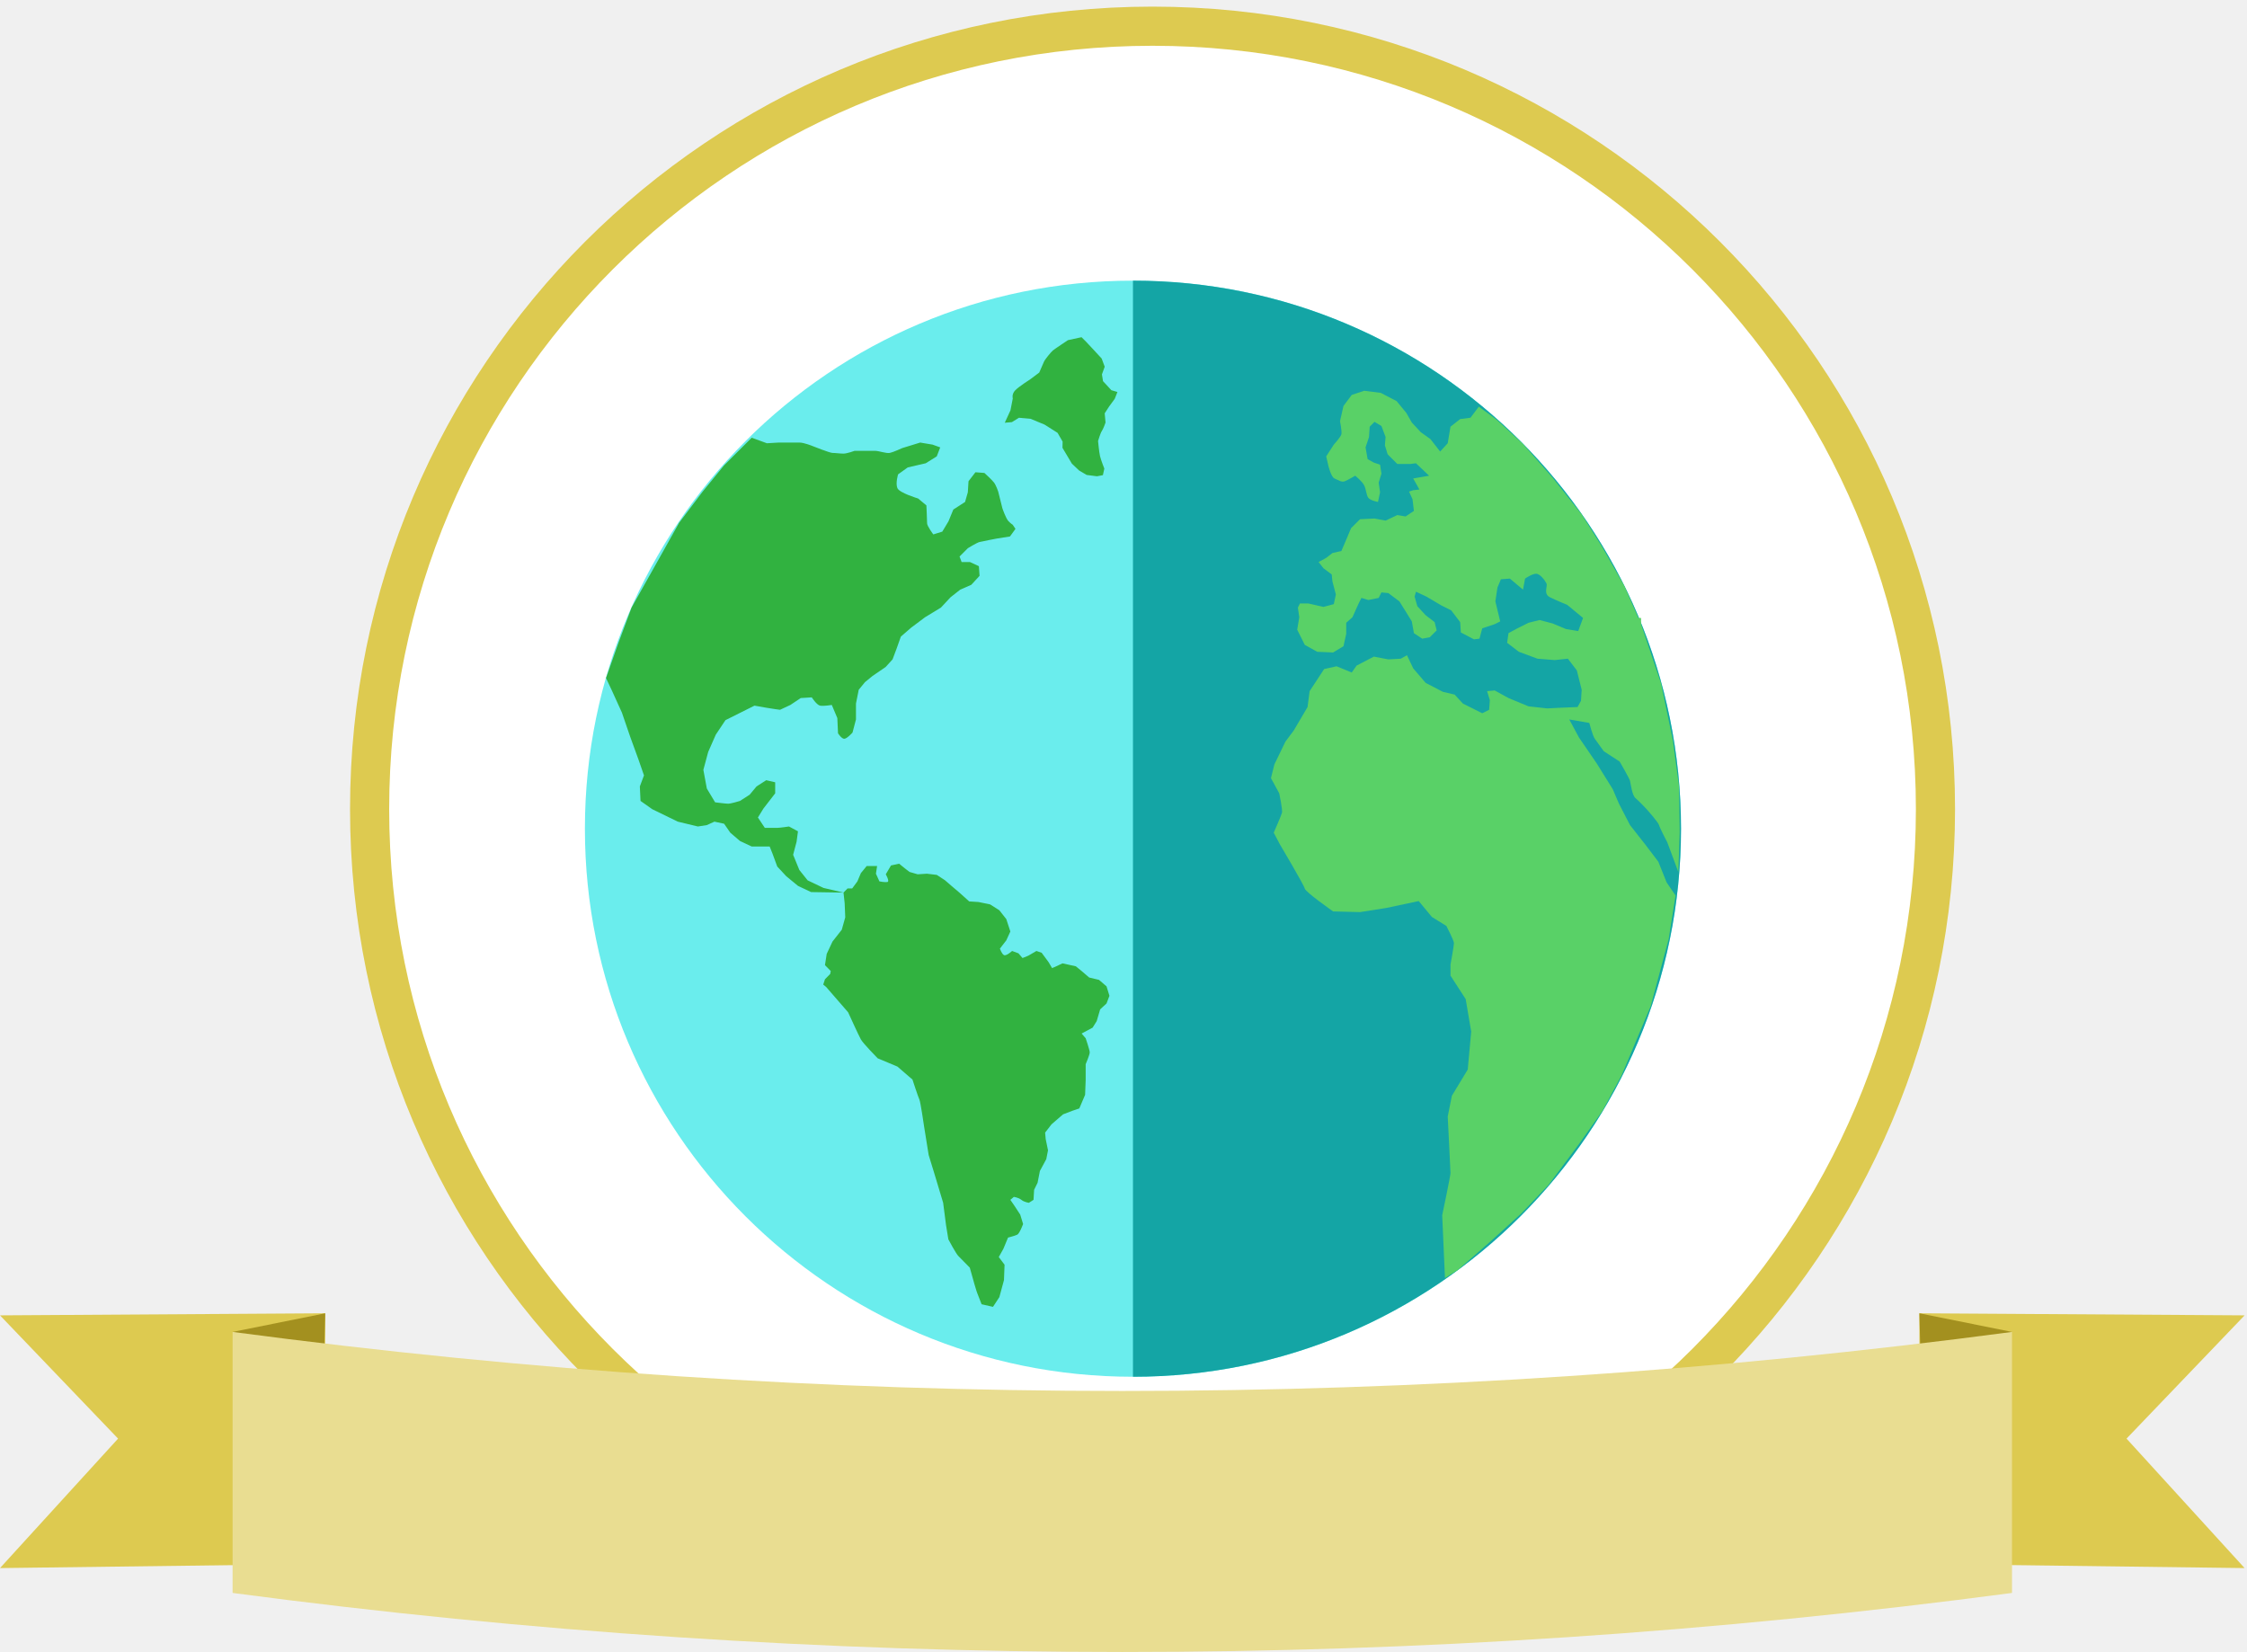
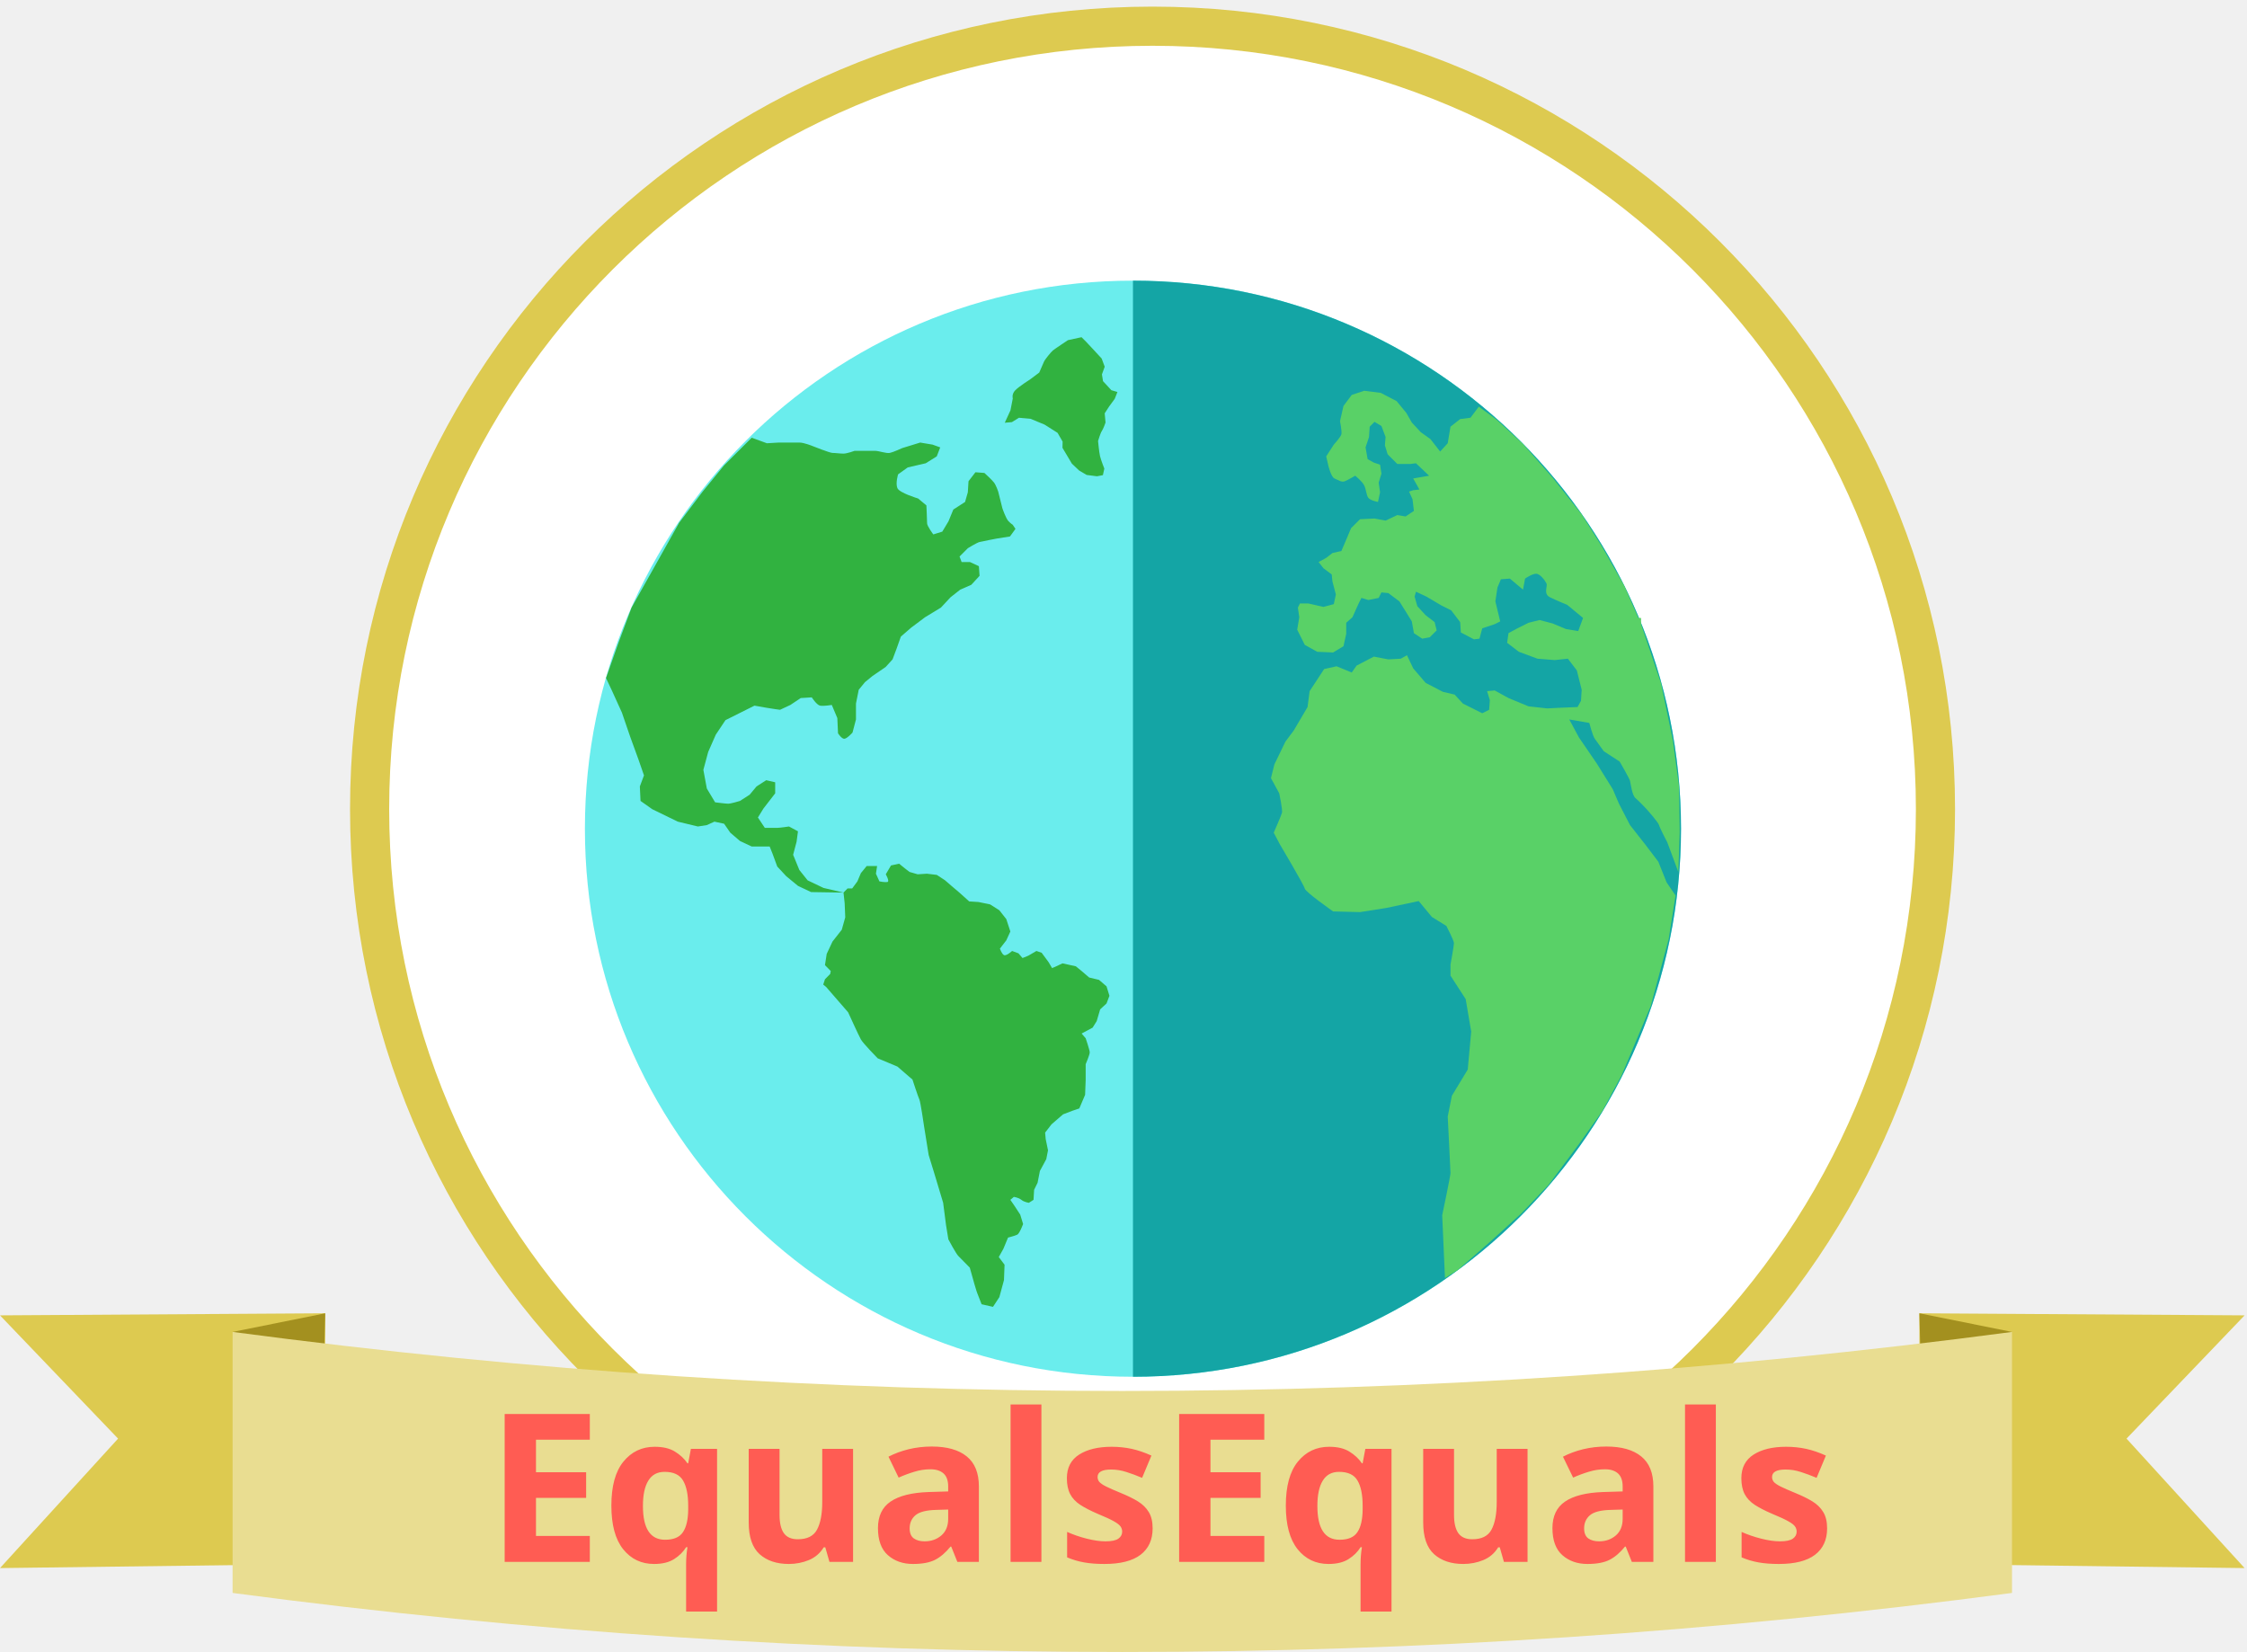
<svg xmlns="http://www.w3.org/2000/svg" width="287mm" height="211mm" viewBox="0 0 287 211" version="1.1" id="svg34">
  <defs id="defs28" />
  <g id="layer1" style="display:inline;opacity:1" transform="translate(-30.0254,11.46188)">
    <path id="path4617" d="m 316.719,156.543 -41.54,-0.265 v 32.015 l 41.54,0.529 -15.081,-16.536 z" style="fill:#ddca50;fill-opacity:1;fill-rule:nonzero;stroke:none;stroke-width:5;stroke-miterlimit:4;stroke-dasharray:none;stroke-opacity:1" />
    <rect style="fill:#31b240;fill-opacity:1;fill-rule:nonzero;stroke:none;stroke-width:0.265;stroke-opacity:1" id="rect4810" width="1.94" height="0" x="148.167" y="97.592" />
    <circle style="fill:#ffffff;fill-opacity:1;fill-rule:nonzero;stroke:#ddca50;stroke-width:5;stroke-miterlimit:4;stroke-dasharray:none;stroke-opacity:1" id="path892" cx="177.234" cy="91.885" r="100" />
    <g id="g890" transform="translate(74.70833,-35.15312)">
      <circle r="70" style="fill:#6aeded;fill-opacity:1;stroke-width:0.265" cy="129.538" cx="100.025" id="path36" />
      <path d="m 100.025,59.538 a 70,70 0 0 1 70,70 70,70 0 0 1 -70,70 l 0,-70 z" id="path4822" style="fill:#14a5a5;fill-opacity:1;fill-rule:nonzero;stroke:none;stroke-width:0.265;stroke-opacity:1" />
      <path id="path4727" transform="matrix(0.2645833,0,0,0.2645833,30.0254,59.53799)" d="m 376.186,53.16 -6,2 -4,5.334 -1.668,7.334 c 0,0 1.001,4.999 0.668,6.332 -0.333,1.333 -3.668,5 -3.668,5 l -3.666,5.668 1,4.332 c 0,0 1.333,5.667 3,6.334 1.667,0.667 3.333,2.001 5,1.334 1.667,-0.667 5,-2.668 5,-2.668 0,0 3.334,2.668 4.334,4.668 1,2 1,4.667 2,6 1,1.333 4.666,2 4.666,2 l 1,-4.668 -0.666,-4.666 1.332,-4.334 -0.666,-4.332 -3,-1 -3,-1.668 -1,-5.666 1.666,-5 0.334,-5 2.334,-2.334 3.332,2 2,5.334 -0.332,4 1.332,4.334 4.668,4.666 h 6.332 l 2.668,-0.334 6.332,6 -7.666,1.334 3,5.334 -3,0.332 -2,0.668 1.666,3.666 0.668,5.666 -4,2.668 -4,-0.668 -5.668,2.668 -5.332,-1 -7,0.332 -4.334,4.334 -2.666,6.334 -2,4.666 -4.334,1 -3,2.334 -3.666,2 2.332,3 4,3 0.334,3.332 1.666,6.334 -1,4.666 -5,1.334 -7.332,-1.666 h -4 l -1,2 0.666,4.666 -1,6 3.666,7.334 6,3.332 7.668,0.334 5,-3 1.332,-6 v -5.334 l 3,-2.666 3,-6.666 1.334,-2.668 3.334,1 5,-1 1.332,-2.666 3.334,0.334 5.334,4 3.332,5.332 2.668,4.334 1,5.666 4,2.668 3.666,-0.668 3.334,-3.332 -1,-4 -4.334,-3.334 -4,-4.334 -1.334,-4.666 0.668,-2.334 5,2.334 7.332,4.334 4.668,2.332 4.332,5.668 0.334,5 6.334,3.332 2.666,-0.332 1.334,-5 6,-2 2.666,-1.334 -2.334,-9.666 1,-6.668 1.668,-4 4.332,-0.332 6.334,5.332 1,-5.332 c 0,0 3.334,-2.334 5.334,-2.334 2,0 4.333,3.333 5,4.666 0.667,1.333 -1.667,5.001 1.666,6.668 3.333,1.667 8.334,3.666 8.334,3.666 l 7.666,6.334 -2.334,6.332 -6,-1 -6.332,-2.666 -6.334,-1.666 -5.334,1.332 -5.332,2.668 -4.334,2.332 -0.666,4.668 5.666,4.332 9,3.334 8.334,0.666 6.332,-0.666 4.334,5.666 2.334,9.334 -0.334,5.334 -1.666,3 -8,0.332 -6.668,0.334 -9,-1 -9.666,-4 -6.666,-3.666 -3.668,0.332 1.334,4.334 -0.334,4.666 -3.332,1.668 -9.334,-4.668 -4,-4.332 -5.666,-1.334 -8.334,-4.334 -6,-7 -3,-6.332 -3,1.666 -6,0.334 -7,-1.334 -8.334,4.334 -2.332,3.332 -7.334,-3 -6,1.334 -7,10.666 -1,7.668 -6.666,11.332 -4,5.334 -5.334,11 -1.666,6.666 4,7.334 c 0,0 1.665,8.001 1.332,9.334 -0.333,1.333 -4,9.666 -4,9.666 l 3,5.666 c 0,0 11.667,19.667 12,21.334 0.333,1.667 13.668,11 13.668,11 l 13,0.334 12.666,-2 15.666,-3.334 6.334,7.666 7,4.334 c 0,0 3.666,7.001 3.666,8.334 0,1.333 -1.666,10.332 -1.666,10.332 v 5.334 l 7.334,11.334 2.666,15.666 -1.666,18.334 -7.668,12.666 -2,10 c 0,0 1.334,26.001 1.334,27.334 0,1.333 -4,20.332 -4,20.332 l 1.334,30.334 6.332,-4 16,-14 14.668,-13.334 13,-13.666 14.666,-19.666 11.334,-16 9.332,-17.334 14,-33.334 8.668,-32.332 3.332,-21 -4.332,-6.334 -4,-10 -6.334,-8.334 -7.334,-9.332 -5.332,-10.334 -3,-7 -7.668,-12.334 -8.666,-12.666 -4.666,-8.666 9.666,1.666 c 0,0 1.666,6.333 2.666,7.666 1,1.333 4.334,6 4.334,6 l 7.666,5 c 0,0 4.667,8.001 5,9.334 0.333,1.333 1.001,7.001 2.668,8.334 1.667,1.333 5.666,5.666 5.666,5.666 0,0 5.333,6.001 5.666,7.334 0.333,1.333 4,8.332 4,8.332 l 5.334,14.334 0.666,-19.334 -0.332,-22 -3,-22.332 -5.668,-27.334 -9.666,-28.666 v -3 h -1.309 l -6.691,-15.334 -11,-19.334 -9.666,-15.332 -14,-17.668 -14.334,-16.332 -12.666,-11.668 -8.668,-6.332 -4,5.332 -5,0.668 -4.666,3.666 -1.334,8 -3.666,4 -4.666,-6 -4.668,-3.334 -4.332,-4.666 -2.668,-4.666 -4.666,-5.668 -7.666,-4 z" style="fill:#59d167;fill-opacity:1;stroke:none;stroke-width:1px;stroke-linecap:butt;stroke-linejoin:miter;stroke-opacity:1" />
      <path id="path4729-3" transform="matrix(0.2645833,0,0,0.2645833,30.0254,59.53799)" d="m 239.74,27.299 -6.559,1.426 c 0,0 -6.409,4.25 -7.277,4.977 -0.869,0.726 -3.799,4.281 -4.305,5.441 -0.506,1.16 -2.275,5.219 -2.275,5.219 l -4.309,3.232 c 10e-6,0 -5.541,3.524 -7.314,5.375 -1.773,1.851 -1.154,3.914 -1.154,3.914 l -1.113,5.725 -2.746,5.98 3.441,-0.295 3.404,-2.107 5.582,0.496 6.783,2.811 6.275,3.973 2.434,4.232 -0.066,3.008 4.541,7.633 3.521,3.326 3.627,2.129 4.967,0.643 2.861,-0.549 0.684,-3.152 c 0,0 -1.637,-4.161 -2.074,-6.008 -0.438,-1.846 -0.953,-7.314 -0.953,-7.314 0,0 1.155,-3.914 1.842,-4.857 0.687,-0.943 1.77,-4.061 1.77,-4.061 l -0.404,-4.453 2.096,-3.229 2.75,-3.771 1.299,-3.299 -2.936,-0.863 -4.029,-4.375 -0.514,-3.258 1.336,-3.697 -1.455,-3.945 -4.029,-4.375 -3.486,-3.725 z M 80.518,75.828 67.186,89.16 56.852,101.828 l -11.334,15 -12.332,22 -10.668,19 -6.332,17 -6,17 2.666,5.666 5,11 4,11.666 4,11 2.666,7.668 -2,5.332 0.334,7 5.666,4 12.334,6 9.666,2.334 4.334,-0.666 3.666,-1.668 4.668,1 3,4.334 4.666,4 5.666,2.666 h 4.668 4 l 1.332,3.334 2.334,6.334 4.334,4.666 5.666,4.666 6.334,3 15.648,0.244 -9.648,-2.244 -7.668,-3.666 -4,-5 -3,-7.334 1.668,-6.332 0.666,-5 -4.334,-2.334 c 0,0 -4.333,0.666 -5.666,0.666 h -6 l -3.334,-5 2.668,-4.332 5.666,-7.334 v -5.334 l -4.334,-1 -4.666,3 -3.334,4 -4.666,3 c 0,0 -4.333,1.334 -5.666,1.334 -1.333,0 -6.334,-0.666 -6.334,-0.666 l -4,-6.668 -1.666,-9 2.332,-8.666 3.668,-8.334 4.666,-7 6.666,-3.332 7.334,-3.668 c 0,0 3.999,0.667 5.666,1 1.667,0.333 6.668,1 6.668,1 l 5,-2.332 5,-3.334 5.332,-0.334 c 0,0 2.333,3.667 4,4 1.667,0.333 5.668,-0.332 5.668,-0.332 l 2.666,6.332 0.334,7.334 c 0,0 1.667,2.666 3,2.666 1.333,0 4,-3 4,-3 l 1.666,-6.332 v -7.668 l 1.334,-6.666 3,-3.666 3.666,-3 6.334,-4.334 3.332,-3.666 2,-5.334 2,-5.666 5,-4.334 6.668,-5 7.666,-4.666 4.666,-5 4.668,-3.668 5.332,-2.332 4,-4.334 -0.332,-4.666 -4.334,-2 h -4 l -1,-2.668 4,-4 c 0,0 4.333,-2.667 5.666,-3 1.333,-0.333 8.334,-1.666 8.334,-1.666 l 6.334,-1 2.666,-3.666 -1.334,-2 c 0,0 -0.667,-0.335 -2,-1.668 -1.333,-1.333 -3,-6.332 -3,-6.332 l -2,-8 c 0,0 -1,-3.001 -2,-4.334 -1,-1.333 -4.666,-4.666 -4.666,-4.666 l -4.334,-0.334 -3.332,4.334 -0.334,5.332 -1.334,4.668 -5.666,3.666 -2.334,5.666 -3,5 -4.332,1.334 c 0,0 -3,-4.001 -3,-5.334 0,-1.333 -0.334,-8.666 -0.334,-8.666 l -4,-3.334 c 0,0 -9,-2.667 -10,-5 -1,-2.333 0.334,-6.666 0.334,-6.666 l 4.666,-3.334 8.666,-2 5.334,-3.332 1.666,-4.334 -3.666,-1.334 -6,-1 -8.666,2.668 c 0,0 -4.333,1.999 -6,2.332 -1.667,0.333 -5.333,-1 -7,-1 h -10 c 0,0 -3.667,1.334 -5.334,1.334 -1.667,0 -4.001,-0.334 -5.334,-0.334 -1.333,0 -9.666,-3.332 -9.666,-3.332 0,0 -4.001,-1.668 -6.334,-1.668 H 93.518 l -5.666,0.334 z m 44.316,219.576 0.561,5.125 0.279,6.832 -1.678,5.979 -4.475,5.693 -2.797,5.979 -0.84,5.41 2.797,2.848 -0.279,1.422 -2.518,2.562 -0.84,2.562 1.398,1.139 10.629,12.242 c 0,0 5.034,11.103 6.152,13.096 1.119,1.993 8.111,9.109 8.111,9.109 l 9.51,3.986 7.271,6.264 c 0,0 2.798,8.541 3.357,9.68 0.559,1.139 2.236,12.811 2.236,12.811 l 2.238,13.951 2.797,9.109 4.195,13.949 1.398,10.818 1.119,6.834 c 0,0 3.635,6.832 4.754,7.971 1.119,1.139 5.594,5.693 5.594,5.693 l 2.238,7.973 1.119,3.701 0.01,0.002 c 0.107,0.147 0.182,0.279 0.133,0.363 l 2.193,5.627 5.5,1.25 3.072,-4.68 2.236,-8.258 0.279,-7.4 -2.797,-3.701 2.238,-3.986 2.238,-5.41 c 0,0 3.356,-0.852 4.475,-1.422 1.119,-0.569 2.797,-5.125 2.797,-5.125 l -1.398,-4.555 -2.797,-4.271 -1.959,-2.846 1.68,-1.424 c 0,0 2.236,0.285 3.635,1.424 1.398,1.139 3.637,1.422 3.637,1.422 l 2.236,-1.422 0.281,-4.84 1.678,-3.416 1.119,-5.695 3.076,-5.693 0.838,-4.27 -1.117,-5.41 -0.281,-3.131 3.078,-3.986 5.594,-4.84 4.475,-1.709 3.355,-1.139 2.797,-6.547 0.279,-7.117 V 378.25 c 0,0 1.959,-4.555 1.959,-5.693 0,-1.139 -1.959,-6.834 -1.959,-6.834 l -1.957,-2.277 5.314,-2.846 1.957,-3.133 1.68,-5.693 3.076,-2.848 1.398,-3.699 -1.398,-4.557 -3.637,-3.131 -4.754,-1.139 -3.637,-3.131 -2.797,-2.279 -6.434,-1.422 -3.635,1.707 -1.398,0.57 -1.678,-2.848 -3.357,-4.555 -2.518,-0.854 -3.914,2.277 -2.797,1.139 -1.959,-2.277 -3.076,-1.139 c 0,0 -2.797,2.562 -3.916,1.992 -1.119,-0.569 -1.957,-3.133 -1.957,-3.133 l 3.076,-3.984 1.957,-4.271 -1.957,-5.979 -3.355,-4.27 -4.477,-2.848 -5.594,-1.139 -4.475,-0.285 -4.754,-4.27 -3.357,-2.848 -3.635,-3.131 -3.916,-2.562 -4.756,-0.568 -4.475,0.283 -3.916,-1.139 -2.236,-1.707 -2.797,-2.277 -3.916,0.854 -2.518,4.27 c 0,0 1.959,3.416 0.84,3.701 -1.119,0.285 -3.916,-0.283 -3.916,-0.283 l -1.678,-3.701 0.559,-3.701 h -5.035 l -2.797,3.416 -1.678,3.986 -2.518,3.416 h -2.236 z" style="display:inline;opacity:1;fill:#31b240;fill-opacity:1;stroke:none;stroke-width:0.847px;stroke-linecap:butt;stroke-linejoin:miter;stroke-opacity:1" />
    </g>
    <path style="fill:#ddca50;fill-opacity:1;fill-rule:nonzero;stroke:none;stroke-width:5;stroke-miterlimit:4;stroke-dasharray:none;stroke-opacity:1" d="m 30.025,156.543 41.54,-0.265 v 32.015 l -41.54,0.529 15.081,-16.536 z" id="rect899" />
    <path style="fill:#a3901f;fill-opacity:1;stroke:none;stroke-width:0.265px;stroke-linecap:butt;stroke-linejoin:miter;stroke-opacity:1" d="m 59.734,158.66 11.831,-2.381 -0.265,10.054 z" id="path897" />
    <path id="path912" d="m 287.011,158.66 -11.831,-2.381 0.265,10.054 z" style="fill:#a3901f;fill-opacity:1;stroke:none;stroke-width:0.265px;stroke-linecap:butt;stroke-linejoin:miter;stroke-opacity:1" />
    <path style="fill:#e9dd91;fill-opacity:1;fill-rule:nonzero;stroke:none;stroke-width:5;stroke-miterlimit:4;stroke-dasharray:none;stroke-opacity:1" d="m 59.734,158.66 c 75.759,10.054 151.518,10.054 227.277,0 v 33.337 c -75.759,10.054 -151.518,10.054 -227.277,0 z" id="rect894" />
+     <text xml:space="preserve" style="font-style:normal;font-variant:normal;font-weight:bold;font-stretch:normal;font-size:26.458px;line-height:1.25;font-family:Catamaran;-inkscape-font-specification:'Catamaran Bold';letter-spacing:0px;word-spacing:0px;fill:#ff5c53;fill-opacity:1;stroke:none;stroke-width:0.265" x="92.109" y="188.029" id="text872">
+       <tspan id="tspan870" x="92.109" y="188.029" style="font-size:26.458px;fill:#ff5c53;fill-opacity:1;stroke-width:0.265">EqualsEquals</tspan>
+     </text>
+     <text xml:space="preserve" style="font-style:normal;font-variant:normal;font-weight:bold;font-stretch:normal;font-size:10.583px;line-height:1.25;font-family:Catamaran;-inkscape-font-specification:'Catamaran Bold';letter-spacing:0px;word-spacing:0px;fill:#000000;fill-opacity:1;stroke:none;stroke-width:0.265" x="139.563" y="282.617" id="text903">
+       <tspan id="tspan901" x="139.563" y="292.089" style="stroke-width:0.265" />
+     </text>
  </g>
</svg>
